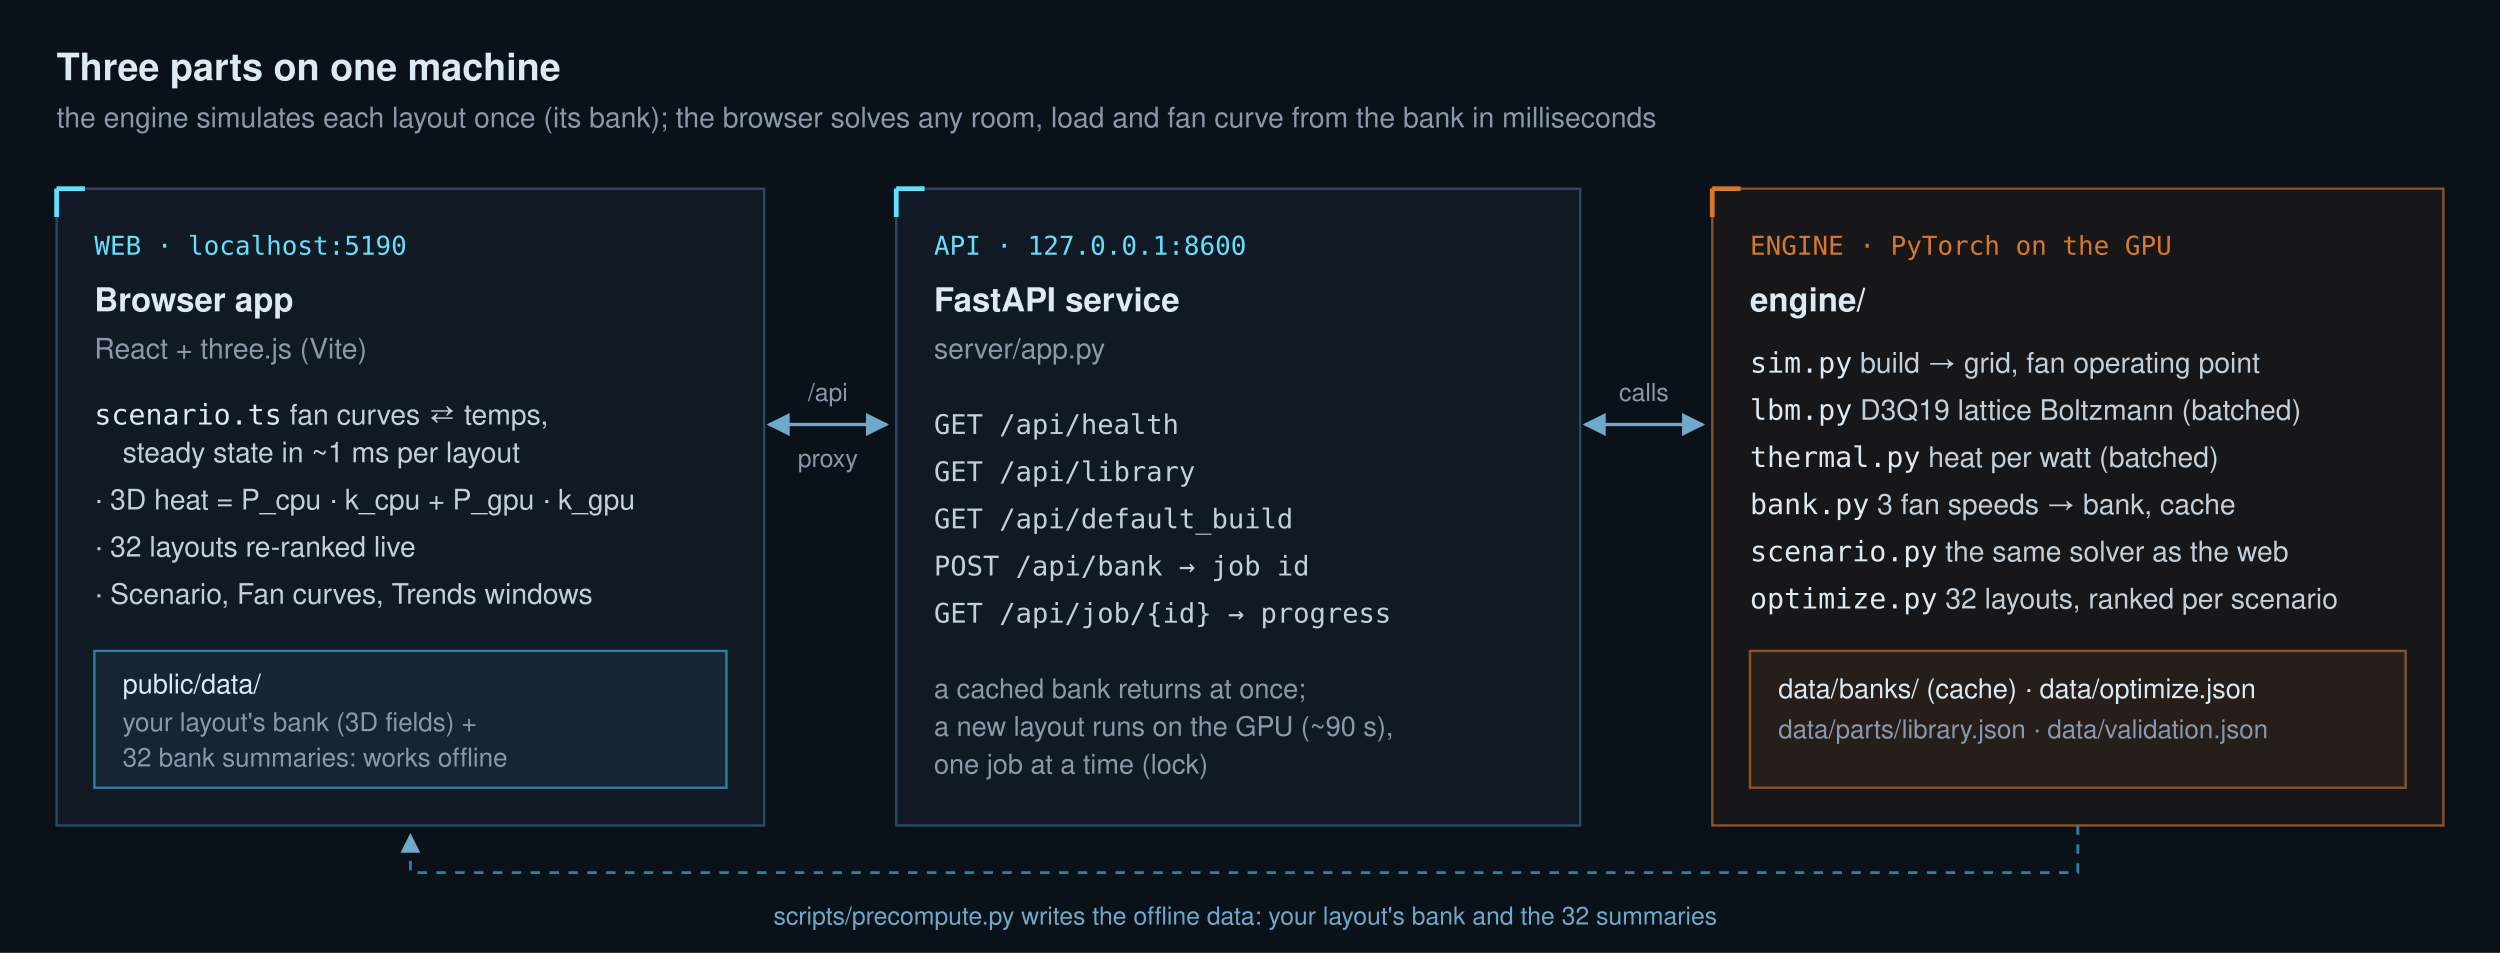
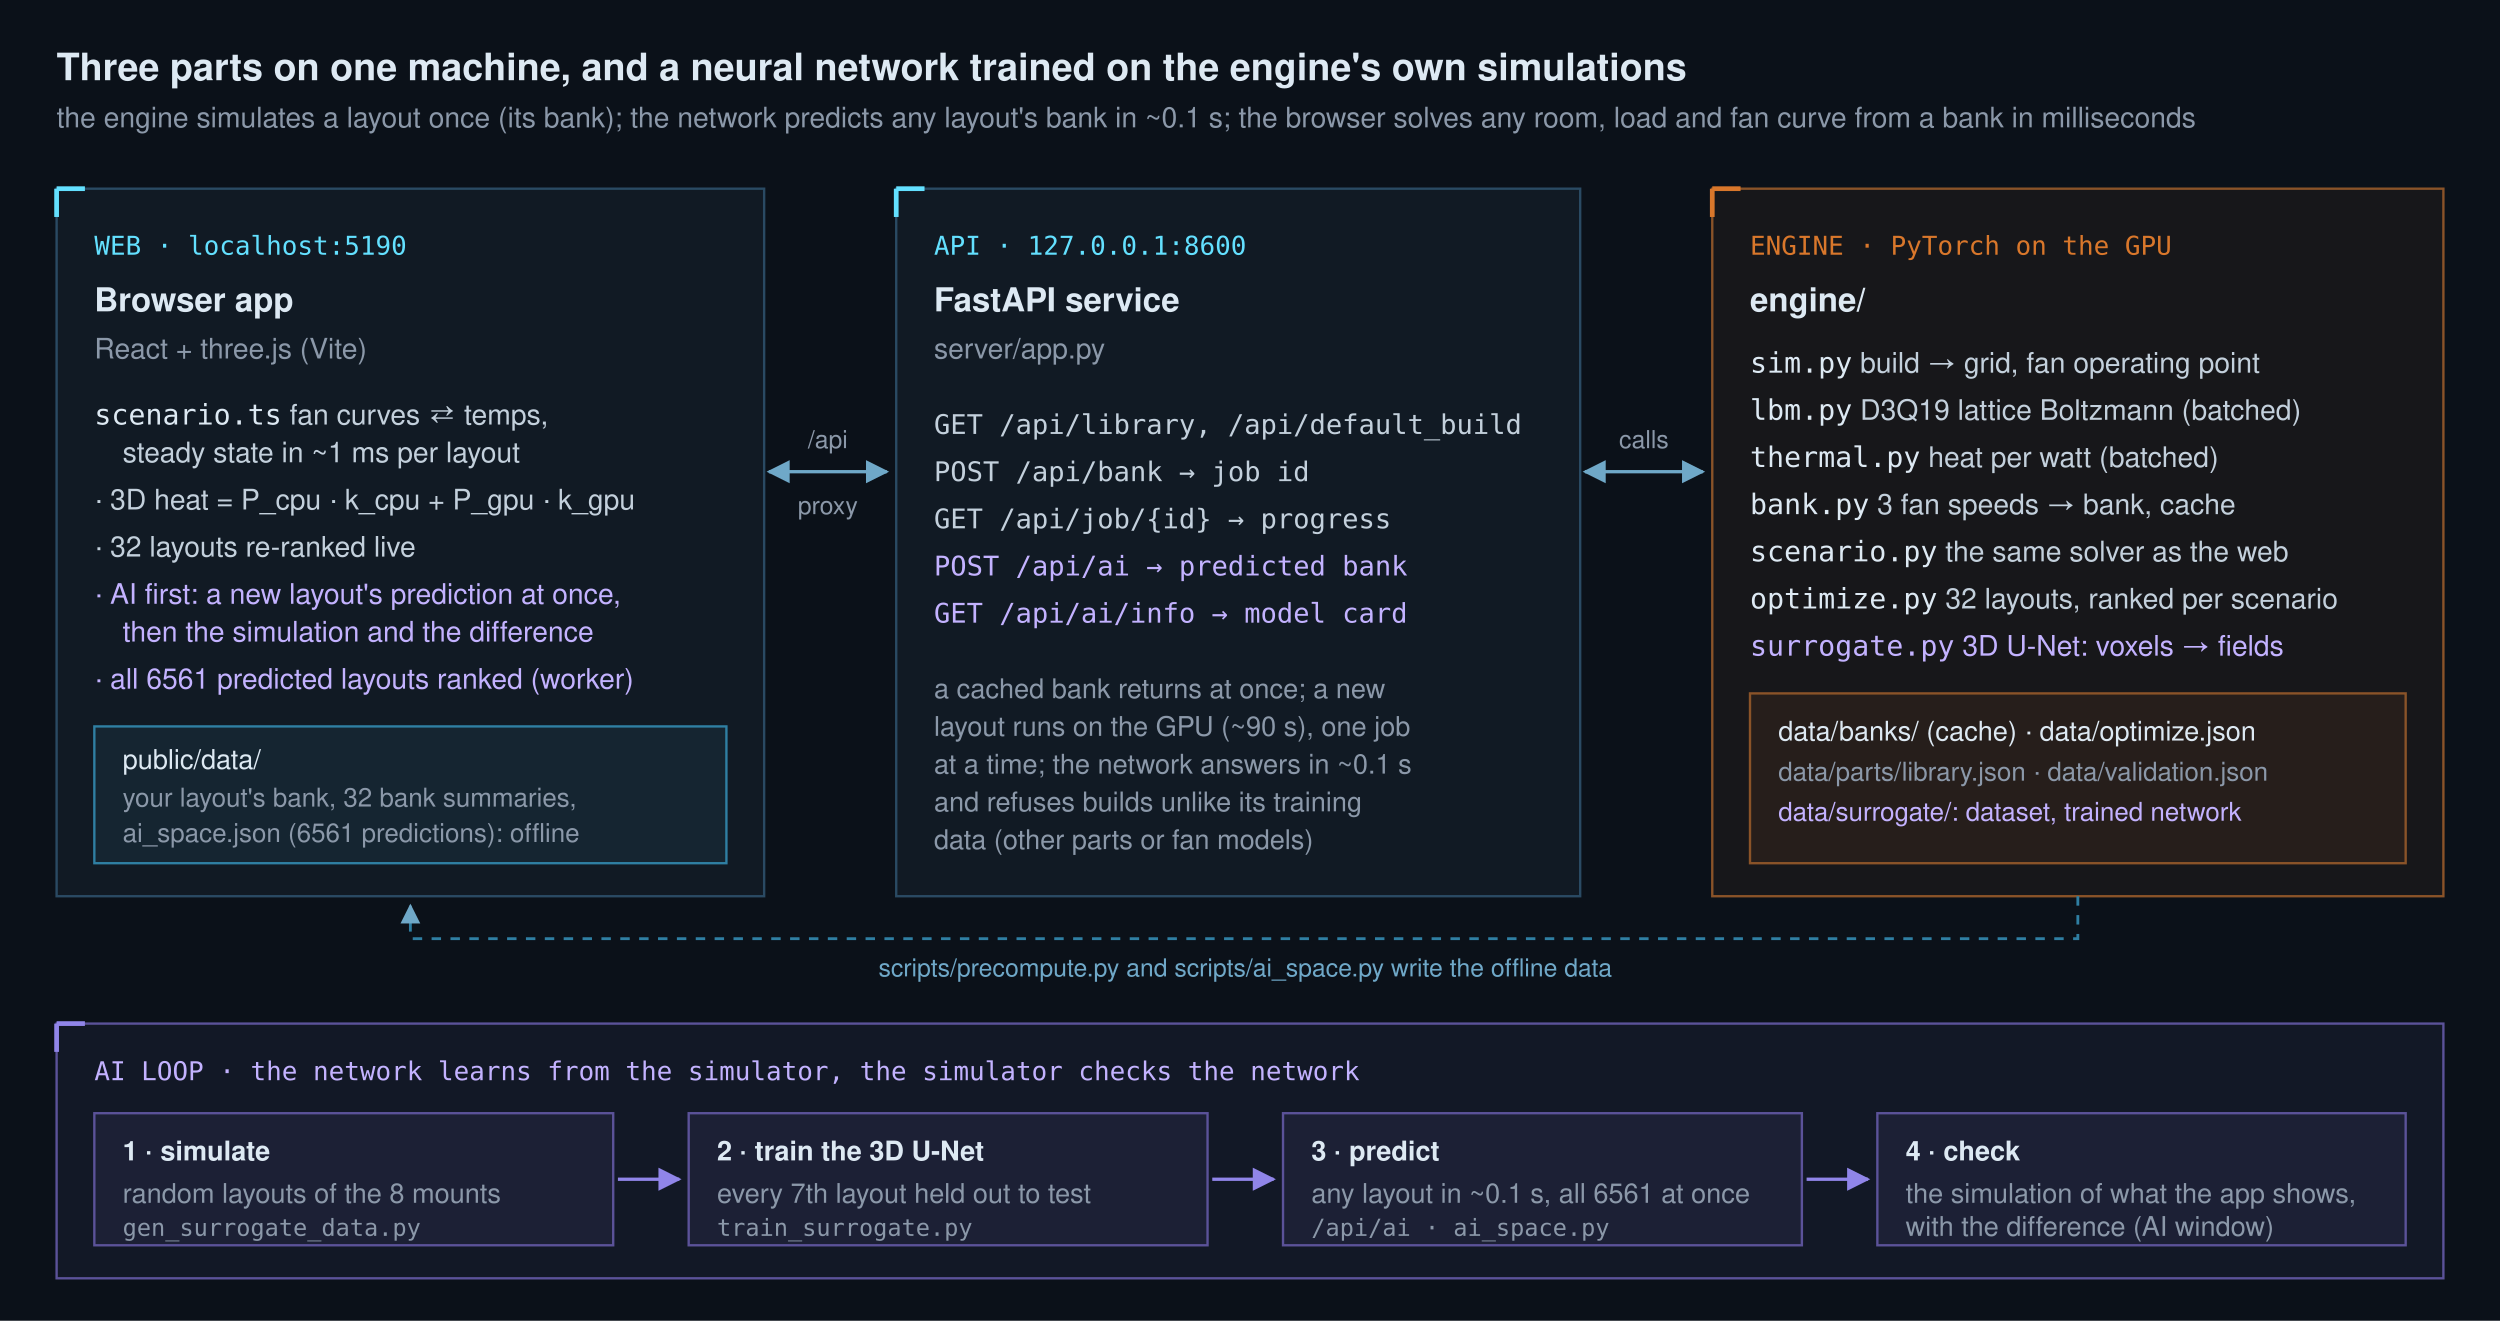
- <svg xmlns="http://www.w3.org/2000/svg" viewBox="0 0 1060 404" width="1060" height="404" font-family="IBM Plex Sans, Segoe UI, Helvetica, Arial, sans-serif">
+ <svg xmlns="http://www.w3.org/2000/svg" viewBox="0 0 1060 560" width="1060" height="560" font-family="IBM Plex Sans, Segoe UI, Helvetica, Arial, sans-serif">
  <defs>
    <marker id="a" viewBox="0 0 10 10" refX="9" refY="5" markerWidth="7" markerHeight="7" orient="auto-start-reverse">
      <path d="M0,0 L10,5 L0,10 z" fill="#6fa8c8" />
    </marker>
+     <marker id="v" viewBox="0 0 10 10" refX="9" refY="5" markerWidth="7" markerHeight="7" orient="auto-start-reverse">
+       <path d="M0,0 L10,5 L0,10 z" fill="#9085e9" />
+     </marker>
  </defs>
-   <rect width="1060" height="404" fill="#0b1119" />
-   <text x="24" y="34" fill="#dde9f3" font-size="16" font-weight="700">Three parts on one machine</text>
-   <text x="24" y="54" fill="#8b98a9" font-size="12">the engine simulates each layout once (its bank); the browser solves any room, load and fan curve from the bank in milliseconds</text>
+   <rect width="1060" height="560" fill="#0b1119" />
+   <text x="24" y="34" fill="#dde9f3" font-size="16" font-weight="700">Three parts on one machine, and a neural network trained on the engine's own simulations</text>
+   <text x="24" y="54" fill="#8b98a9" font-size="12">the engine simulates a layout once (its bank); the network predicts any layout's bank in ~0.1 s; the browser solves any room, load and fan curve from a bank in milliseconds</text>
  <g transform="translate(24,80)">
-     <rect width="300" height="270" fill="rgba(140,200,255,0.05)" stroke="#2a4a63" />
+     <rect width="300" height="300" fill="rgba(140,200,255,0.05)" stroke="#2a4a63" />
    <path d="M0 0 h12 M0 0 v12" stroke="#63e0ff" stroke-width="2" />
    <text x="16" y="28" fill="#63e0ff" font-family="IBM Plex Mono, Consolas, monospace" font-size="11">WEB · localhost:5190</text>
    <text x="16" y="52" fill="#dde9f3" font-weight="700" font-size="14">Browser app</text>
    <text x="16" y="72" fill="#8b98a9" font-size="12">React + three.js (Vite)</text>
    <g font-size="12" fill="#c3d0dc">
      <text x="16" y="100">
        <tspan font-family="IBM Plex Mono, Consolas, monospace" fill="#dde9f3">scenario.ts</tspan>  fan curves ⇄ temps,</text>
      <text x="28" y="116">steady state in ~1 ms per layout</text>
      <text x="16" y="136">· 3D heat = P_cpu · k_cpu + P_gpu · k_gpu</text>
      <text x="16" y="156">· 32 layouts re-ranked live</text>
-       <text x="16" y="176">· Scenario, Fan curves, Trends windows</text>
+       <text x="16" y="176" fill="#c3b2ff">· AI first: a new layout's prediction at once,</text>
+       <text x="28" y="192" fill="#c3b2ff">then the simulation and the difference</text>
+       <text x="16" y="212" fill="#c3b2ff">· all 6561 predicted layouts ranked (worker)</text>
    </g>
-     <rect x="16" y="196" width="268" height="58" fill="rgba(99,224,255,0.06)" stroke="#2f7fa3" />
-     <text x="28" y="214" fill="#dde9f3" font-size="11.5">public/data/</text>
-     <text x="28" y="230" fill="#8b98a9" font-size="11">your layout's bank (3D fields) +</text>
-     <text x="28" y="245" fill="#8b98a9" font-size="11">32 bank summaries: works offline</text>
+     <rect x="16" y="228" width="268" height="58" fill="rgba(99,224,255,0.06)" stroke="#2f7fa3" />
+     <text x="28" y="246" fill="#dde9f3" font-size="11.5">public/data/</text>
+     <text x="28" y="262" fill="#8b98a9" font-size="11">your layout's bank, 32 bank summaries,</text>
+     <text x="28" y="277" fill="#8b98a9" font-size="11">ai_space.json (6561 predictions): offline</text>
  </g>
  <g transform="translate(380,80)">
-     <rect width="290" height="270" fill="rgba(140,200,255,0.05)" stroke="#2a4a63" />
+     <rect width="290" height="300" fill="rgba(140,200,255,0.05)" stroke="#2a4a63" />
    <path d="M0 0 h12 M0 0 v12" stroke="#63e0ff" stroke-width="2" />
    <text x="16" y="28" fill="#63e0ff" font-family="IBM Plex Mono, Consolas, monospace" font-size="11">API · 127.0.0.1:8600</text>
    <text x="16" y="52" fill="#dde9f3" font-weight="700" font-size="14">FastAPI service</text>
    <text x="16" y="72" fill="#8b98a9" font-size="12">server/app.py</text>
    <g font-family="IBM Plex Mono, Consolas, monospace" font-size="11.5" fill="#c3d0dc">
-       <text x="16" y="104">GET  /api/health</text>
-       <text x="16" y="124">GET  /api/library</text>
-       <text x="16" y="144">GET  /api/default_build</text>
-       <text x="16" y="164">POST /api/bank      → job id</text>
-       <text x="16" y="184">GET  /api/job/{id}  → progress</text>
+       <text x="16" y="104">GET  /api/library, /api/default_build</text>
+       <text x="16" y="124">POST /api/bank      → job id</text>
+       <text x="16" y="144">GET  /api/job/{id}  → progress</text>
+       <text x="16" y="164" fill="#c3b2ff">POST /api/ai        → predicted bank</text>
+       <text x="16" y="184" fill="#c3b2ff">GET  /api/ai/info   → model card</text>
    </g>
-     <text x="16" y="216" fill="#8b98a9" font-size="11.5">a cached bank returns at once;</text>
-     <text x="16" y="232" fill="#8b98a9" font-size="11.5">a new layout runs on the GPU (~90 s),</text>
-     <text x="16" y="248" fill="#8b98a9" font-size="11.5">one job at a time (lock)</text>
+     <text x="16" y="216" fill="#8b98a9" font-size="11.5">a cached bank returns at once; a new</text>
+     <text x="16" y="232" fill="#8b98a9" font-size="11.5">layout runs on the GPU (~90 s), one job</text>
+     <text x="16" y="248" fill="#8b98a9" font-size="11.5">at a time; the network answers in ~0.1 s</text>
+     <text x="16" y="264" fill="#8b98a9" font-size="11.5">and refuses builds unlike its training</text>
+     <text x="16" y="280" fill="#8b98a9" font-size="11.5">data (other parts or fan models)</text>
  </g>
  <g transform="translate(726,80)">
-     <rect width="310" height="270" fill="rgba(217,119,43,0.06)" stroke="#8a5328" />
+     <rect width="310" height="300" fill="rgba(217,119,43,0.06)" stroke="#8a5328" />
    <path d="M0 0 h12 M0 0 v12" stroke="#d9772b" stroke-width="2" />
    <text x="16" y="28" fill="#d9772b" font-family="IBM Plex Mono, Consolas, monospace" font-size="11">ENGINE · PyTorch on the GPU</text>
    <text x="16" y="52" fill="#dde9f3" font-weight="700" font-size="14">engine/</text>
    <g font-size="12" fill="#c3d0dc">
      <text x="16" y="78">
        <tspan font-family="IBM Plex Mono, Consolas, monospace" fill="#dde9f3">sim.py</tspan>  build → grid, fan operating point</text>
      <text x="16" y="98">
        <tspan font-family="IBM Plex Mono, Consolas, monospace" fill="#dde9f3">lbm.py</tspan>  D3Q19 lattice Boltzmann (batched)</text>
      <text x="16" y="118">
        <tspan font-family="IBM Plex Mono, Consolas, monospace" fill="#dde9f3">thermal.py</tspan>  heat per watt (batched)</text>
      <text x="16" y="138">
        <tspan font-family="IBM Plex Mono, Consolas, monospace" fill="#dde9f3">bank.py</tspan>  3 fan speeds → bank, cache</text>
      <text x="16" y="158">
        <tspan font-family="IBM Plex Mono, Consolas, monospace" fill="#dde9f3">scenario.py</tspan>  the same solver as the web</text>
      <text x="16" y="178">
        <tspan font-family="IBM Plex Mono, Consolas, monospace" fill="#dde9f3">optimize.py</tspan>  32 layouts, ranked per scenario</text>
+       <text x="16" y="198" fill="#c3b2ff">
+         <tspan font-family="IBM Plex Mono, Consolas, monospace" fill="#c3b2ff">surrogate.py</tspan>  3D U-Net: voxels → fields</text>
    </g>
-     <rect x="16" y="196" width="278" height="58" fill="rgba(217,119,43,0.08)" stroke="#8a5328" />
-     <text x="28" y="216" fill="#dde9f3" font-size="11.5">data/banks/ (cache) · data/optimize.json</text>
-     <text x="28" y="233" fill="#8b98a9" font-size="11">data/parts/library.json · data/validation.json</text>
+     <rect x="16" y="214" width="278" height="72" fill="rgba(217,119,43,0.08)" stroke="#8a5328" />
+     <text x="28" y="234" fill="#dde9f3" font-size="11.5">data/banks/ (cache) · data/optimize.json</text>
+     <text x="28" y="251" fill="#8b98a9" font-size="11">data/parts/library.json · data/validation.json</text>
+     <text x="28" y="268" fill="#c3b2ff" font-size="11">data/surrogate/: dataset, trained network</text>
  </g>
  <g stroke="#6fa8c8" stroke-width="1.4" fill="none">
-     <path d="M326 180 H376" marker-end="url(#a)" marker-start="url(#a)" />
-     <path d="M672 180 H722" marker-end="url(#a)" marker-start="url(#a)" />
+     <path d="M326 200 H376" marker-end="url(#a)" marker-start="url(#a)" />
+     <path d="M672 200 H722" marker-end="url(#a)" marker-start="url(#a)" />
  </g>
-   <text x="351" y="170" fill="#8b98a9" font-size="10.5" text-anchor="middle">/api</text>
-   <text x="351" y="198" fill="#8b98a9" font-size="10.5" text-anchor="middle">proxy</text>
-   <text x="697" y="170" fill="#8b98a9" font-size="10.5" text-anchor="middle">calls</text>
-   <path d="M881 350 V370 H174 V354" stroke="#2f7fa3" stroke-width="1.2" fill="none" stroke-dasharray="4 4" marker-end="url(#a)" />
-   <text x="528" y="392" fill="#6fa8c8" font-size="10.5" text-anchor="middle">scripts/precompute.py writes the offline data: your layout's bank and the 32 summaries</text>
+   <text x="351" y="190" fill="#8b98a9" font-size="10.5" text-anchor="middle">/api</text>
+   <text x="351" y="218" fill="#8b98a9" font-size="10.5" text-anchor="middle">proxy</text>
+   <text x="697" y="190" fill="#8b98a9" font-size="10.5" text-anchor="middle">calls</text>
+   <path d="M881 380 V398 H174 V384" stroke="#2f7fa3" stroke-width="1.2" fill="none" stroke-dasharray="4 4" marker-end="url(#a)" />
+   <text x="528" y="414" fill="#6fa8c8" font-size="10.5" text-anchor="middle">scripts/precompute.py and scripts/ai_space.py write the offline data</text>
+   <g transform="translate(24,434)">
+     <rect width="1012" height="108" fill="rgba(144,133,233,0.06)" stroke="#5b5299" />
+     <path d="M0 0 h12 M0 0 v12" stroke="#9085e9" stroke-width="2" />
+     <text x="16" y="24" fill="#c3b2ff" font-family="IBM Plex Mono, Consolas, monospace" font-size="11">AI LOOP · the network learns from the simulator, the simulator checks the network</text>
+     <g font-size="11.5">
+       <rect x="16" y="38" width="220" height="56" fill="rgba(144,133,233,0.08)" stroke="#5b5299" />
+       <text x="28" y="58" fill="#dde9f3" font-weight="700">1 · simulate</text>
+       <text x="28" y="76" fill="#8b98a9">random layouts of the 8 mounts</text>
+       <text x="28" y="90" fill="#8b98a9" font-family="IBM Plex Mono, Consolas, monospace" font-size="10">gen_surrogate_data.py</text>
+       <rect x="268" y="38" width="220" height="56" fill="rgba(144,133,233,0.08)" stroke="#5b5299" />
+       <text x="280" y="58" fill="#dde9f3" font-weight="700">2 · train the 3D U-Net</text>
+       <text x="280" y="76" fill="#8b98a9">every 7th layout held out to test</text>
+       <text x="280" y="90" fill="#8b98a9" font-family="IBM Plex Mono, Consolas, monospace" font-size="10">train_surrogate.py</text>
+       <rect x="520" y="38" width="220" height="56" fill="rgba(144,133,233,0.08)" stroke="#5b5299" />
+       <text x="532" y="58" fill="#dde9f3" font-weight="700">3 · predict</text>
+       <text x="532" y="76" fill="#8b98a9">any layout in ~0.1 s, all 6561 at once</text>
+       <text x="532" y="90" fill="#8b98a9" font-family="IBM Plex Mono, Consolas, monospace" font-size="10">/api/ai · ai_space.py</text>
+       <rect x="772" y="38" width="224" height="56" fill="rgba(144,133,233,0.08)" stroke="#5b5299" />
+       <text x="784" y="58" fill="#dde9f3" font-weight="700">4 · check</text>
+       <text x="784" y="76" fill="#8b98a9">the simulation of what the app shows,</text>
+       <text x="784" y="90" fill="#8b98a9">with the difference (AI window)</text>
+     </g>
+     <g stroke="#9085e9" stroke-width="1.4" fill="none">
+       <path d="M238 66 H264" marker-end="url(#v)" />
+       <path d="M490 66 H516" marker-end="url(#v)" />
+       <path d="M742 66 H768" marker-end="url(#v)" />
+     </g>
+   </g>
</svg>
